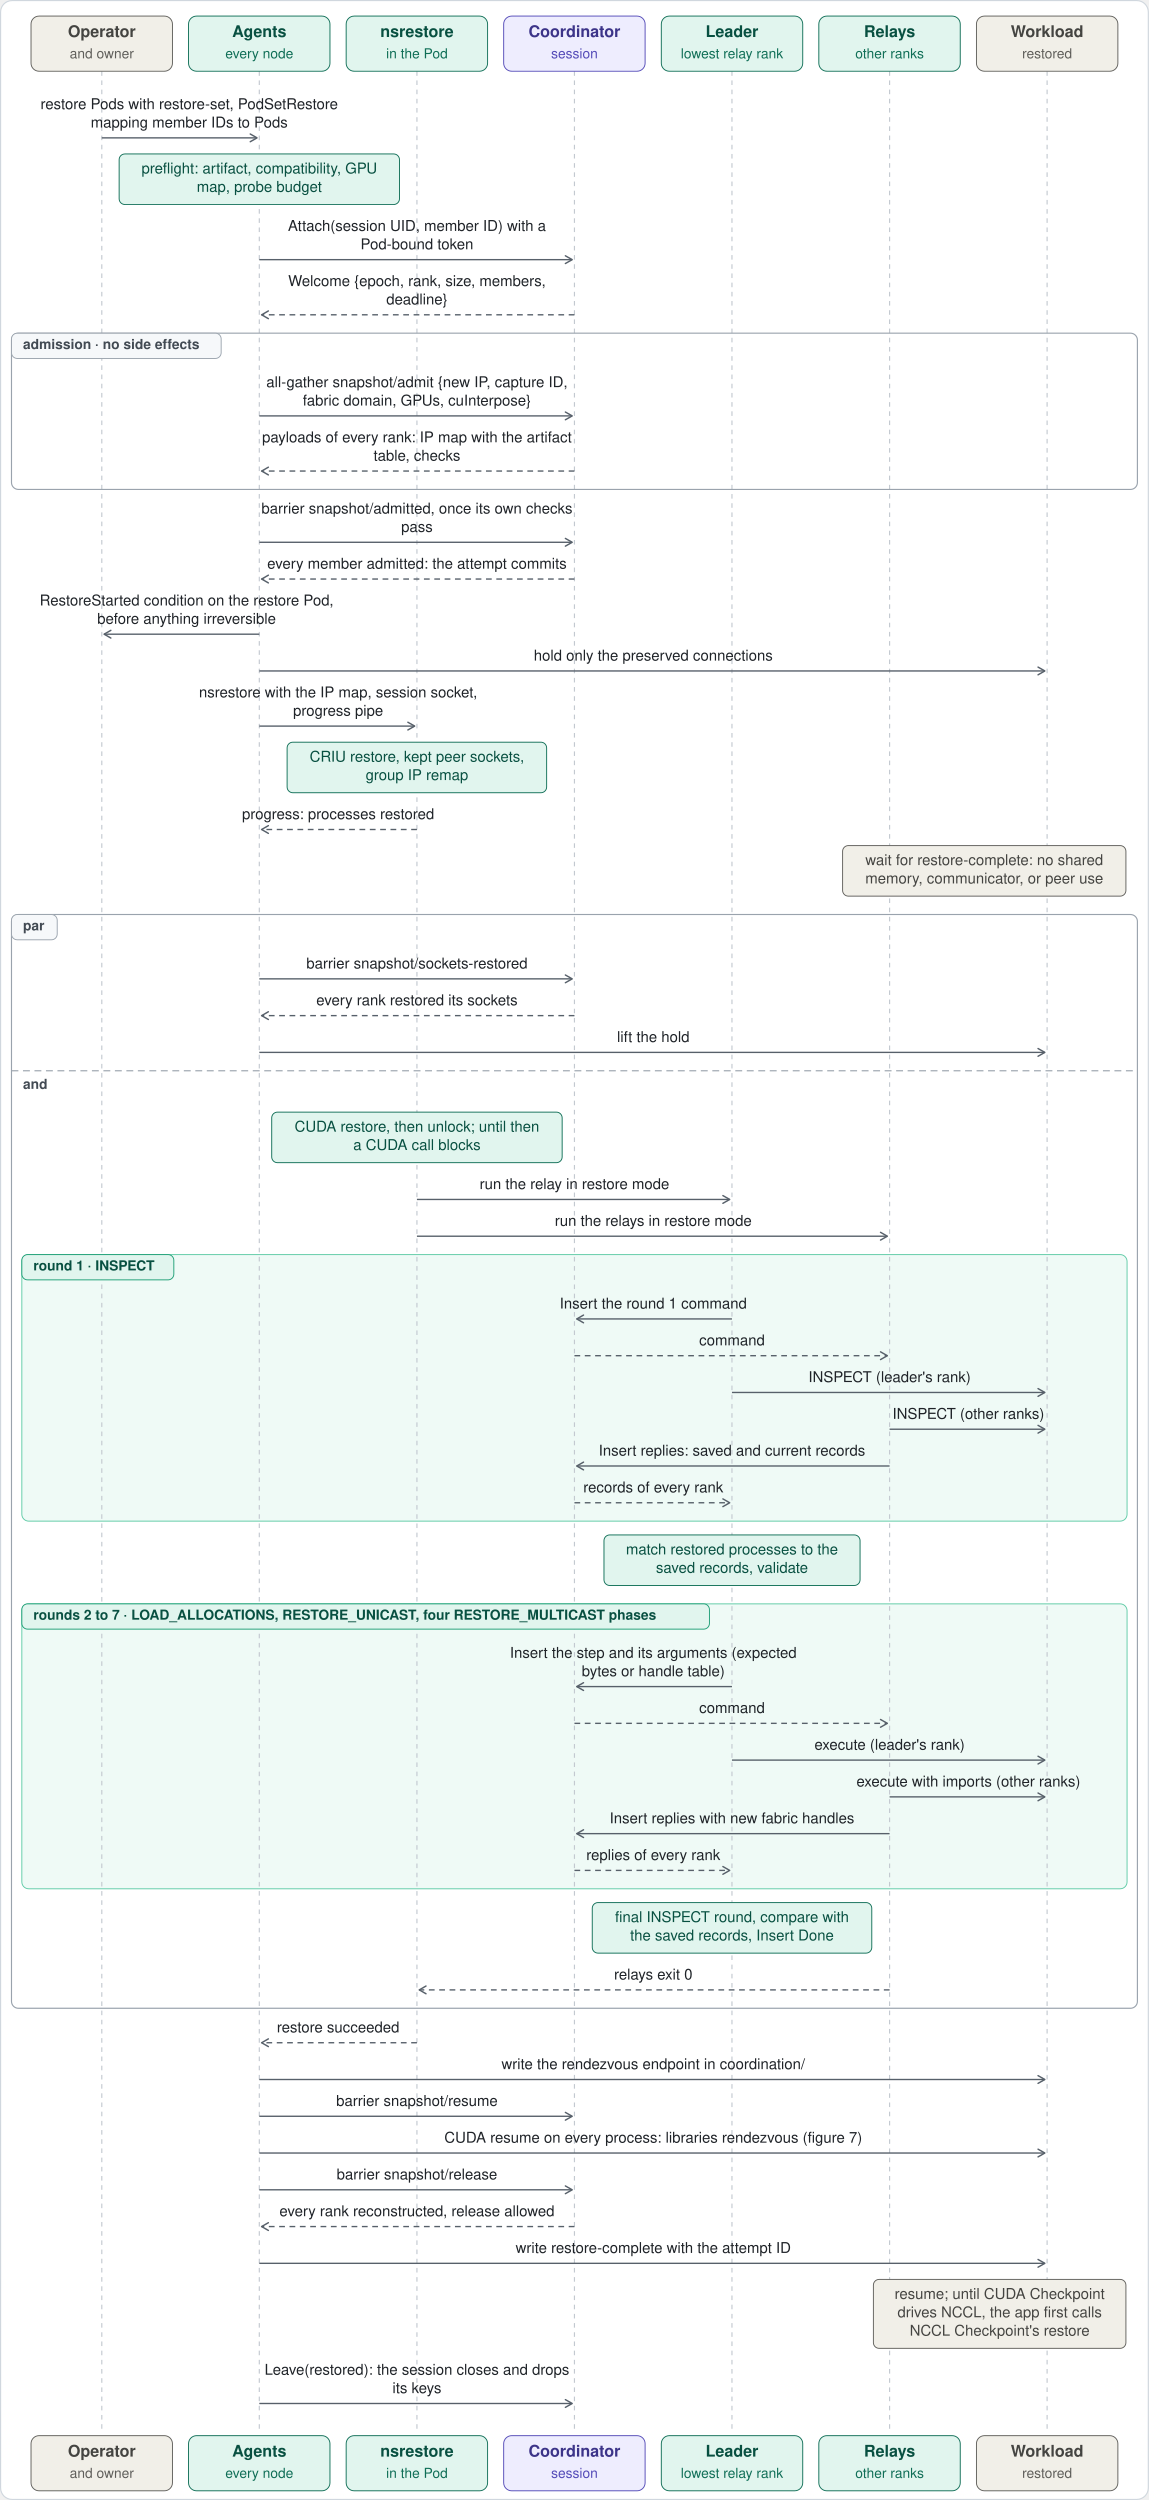
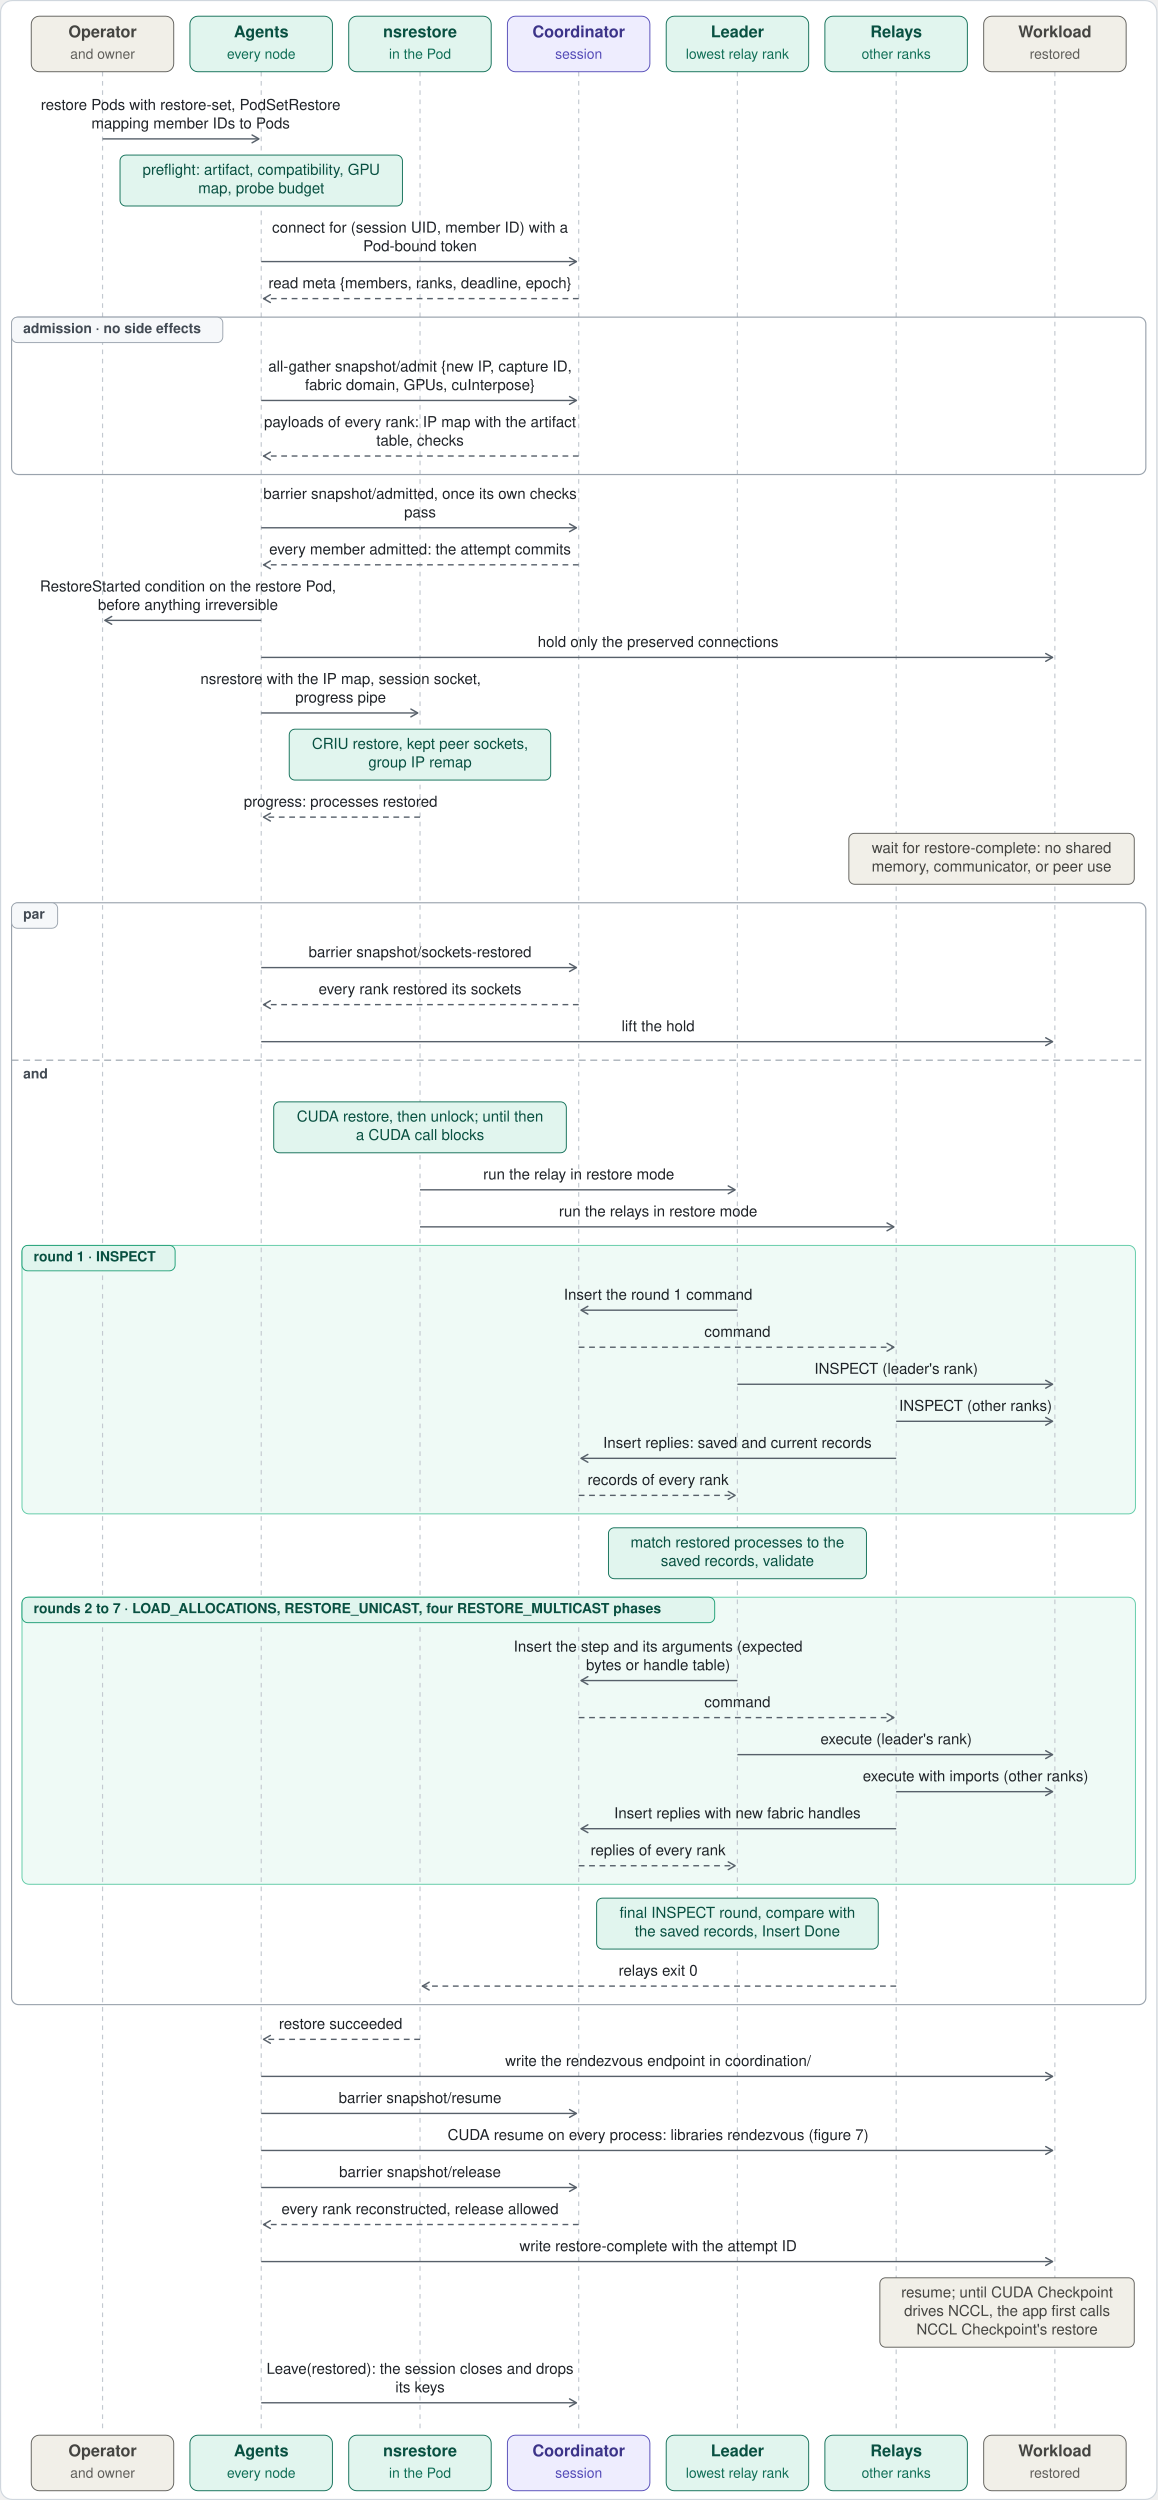
- <svg xmlns="http://www.w3.org/2000/svg" width="1000" height="2176" viewBox="0 0 1000 2176" role="img" aria-labelledby="title desc">
+ <svg xmlns="http://www.w3.org/2000/svg" width="1000" height="2160" viewBox="0 0 1000 2160" role="img" aria-labelledby="title desc">
  <style>
text{font-family:Helvetica,Arial,"Liberation Sans",sans-serif}
.bg{fill:#ffffff;stroke:#d0d7de}
.tx{fill:#1f2328}.tm{fill:#59636e}
.life{stroke:#c3c9d0}.arw{stroke:#57606a}.arwp{stroke:#7F77DD}
.ahp{stroke:#57606a;fill:none}.ahpp{stroke:#7F77DD;fill:none}
.frm{stroke:#9aa3ad;fill:none}.tag{fill:#f6f8fa;stroke:#9aa3ad}.tagt{fill:#424a53}
.note{fill:#f6f8fa;stroke:#c3c9d0}.notet{fill:#424a53}
.rnd{fill:#E1F5EE;fill-opacity:.55;stroke:#5DCAA5}.rndtag{fill:#E1F5EE;stroke:#1D9E75}.rndt{fill:#085041}
.cont{fill:none;stroke:#9aa3ad}.neutral{fill:#f6f8fa;stroke:#9aa3ad}
.k-p{fill:#EEEDFE;stroke:#534AB7}.k-p-t{fill:#3C3489}.k-p-s{fill:#534AB7}
.k-t{fill:#E1F5EE;stroke:#0F6E56}.k-t-t{fill:#085041}.k-t-s{fill:#0F6E56}
.k-g{fill:#F1EFE8;stroke:#5F5E5A}.k-g-t{fill:#444441}.k-g-s{fill:#5F5E5A}
.k-a{fill:#FAEEDA;stroke:#854F0B}.k-a-t{fill:#633806}.k-a-s{fill:#854F0B}
.k-r{fill:#FCEBEB;stroke:#A32D2D}.k-r-t{fill:#791F1F}.k-r-s{fill:#A32D2D}
.dot{fill:#1f2328}
@media (prefers-color-scheme: dark){
.bg{fill:#0d1117;stroke:#30363d}
.tx{fill:#e6edf3}.tm{fill:#9198a1}
.life{stroke:#3d444d}.arw{stroke:#9198a1}.ahp{stroke:#9198a1}
.frm{stroke:#57606a}.tag{fill:#151b23;stroke:#57606a}.tagt{fill:#d1d7e0}
.note{fill:#151b23;stroke:#3d444d}.notet{fill:#d1d7e0}
.rnd{fill:#085041;fill-opacity:.35;stroke:#1D9E75}.rndtag{fill:#085041;stroke:#5DCAA5}.rndt{fill:#E1F5EE}
.cont{stroke:#57606a}.neutral{fill:#151b23;stroke:#57606a}
.k-p{fill:#3C3489;stroke:#AFA9EC}.k-p-t{fill:#EEEDFE}.k-p-s{fill:#CECBF6}
.k-t{fill:#085041;stroke:#5DCAA5}.k-t-t{fill:#E1F5EE}.k-t-s{fill:#9FE1CB}
.k-g{fill:#444441;stroke:#B4B2A9}.k-g-t{fill:#F1EFE8}.k-g-s{fill:#D3D1C7}
.k-a{fill:#633806;stroke:#EF9F27}.k-a-t{fill:#FAEEDA}.k-a-s{fill:#FAC775}
.k-r{fill:#791F1F;stroke:#F09595}.k-r-t{fill:#FCEBEB}.k-r-s{fill:#F7C1C1}
.dot{fill:#e6edf3}
}
</style>
  <defs>
    <marker id="ah" viewBox="0 0 10 10" refX="8.5" refY="5" markerWidth="7" markerHeight="7" orient="auto-start-reverse">
      <path class="ahp" d="M1.5 1L8.5 5L1.5 9" stroke-width="1.5" stroke-linecap="round" stroke-linejoin="round" />
    </marker>
    <marker id="ahP" viewBox="0 0 10 10" refX="8.5" refY="5" markerWidth="7" markerHeight="7" orient="auto-start-reverse">
      <path class="ahpp" d="M1.5 1L8.5 5L1.5 9" stroke-width="1.5" stroke-linecap="round" stroke-linejoin="round" />
    </marker>
  </defs>
-   <rect class="bg" x="0.5" y="0.5" width="999" height="2175" rx="10" />
-   <rect class="rnd" x="19" y="1092.0" width="962" height="232.0" rx="6" stroke-width="0.8" />
-   <rect class="rnd" x="19" y="1396.0" width="962" height="248.0" rx="6" stroke-width="0.8" />
-   <line class="life" x1="88.6" y1="62.0" x2="88.6" y2="2116.0" stroke-width="1" stroke-dasharray="4 4" />
-   <line class="life" x1="225.7" y1="62.0" x2="225.7" y2="2116.0" stroke-width="1" stroke-dasharray="4 4" />
-   <line class="life" x1="362.9" y1="62.0" x2="362.9" y2="2116.0" stroke-width="1" stroke-dasharray="4 4" />
-   <line class="life" x1="500.0" y1="62.0" x2="500.0" y2="2116.0" stroke-width="1" stroke-dasharray="4 4" />
-   <line class="life" x1="637.1" y1="62.0" x2="637.1" y2="2116.0" stroke-width="1" stroke-dasharray="4 4" />
-   <line class="life" x1="774.3" y1="62.0" x2="774.3" y2="2116.0" stroke-width="1" stroke-dasharray="4 4" />
-   <line class="life" x1="911.4" y1="62.0" x2="911.4" y2="2116.0" stroke-width="1" stroke-dasharray="4 4" />
-   <rect class="frm" x="10" y="290.0" width="980" height="136.0" rx="6" stroke-width="1" />
-   <rect class="tag" x="10" y="290.0" width="182.5" height="22" rx="5" stroke-width="0.8" />
-   <text x="20.0" y="301.0" class="tagt" font-size="12" font-weight="700" text-anchor="start" dominant-baseline="central">admission · no side effects</text>
-   <rect class="rndtag" x="19" y="1092.0" width="132.3" height="22" rx="5" stroke-width="0.8" />
-   <text x="29.0" y="1103.0" class="rndt" font-size="12" font-weight="700" text-anchor="start" dominant-baseline="central">round 1 · INSPECT</text>
-   <rect class="rndtag" x="19" y="1396.0" width="598.5" height="22" rx="5" stroke-width="0.8" />
-   <text x="29.0" y="1407.0" class="rndt" font-size="12" font-weight="700" text-anchor="start" dominant-baseline="central">rounds 2 to 7 · LOAD_ALLOCATIONS, RESTORE_UNICAST, four RESTORE_MULTICAST phases</text>
-   <rect class="frm" x="10" y="796.0" width="980" height="952.0" rx="6" stroke-width="1" />
-   <rect class="tag" x="10" y="796.0" width="39.8" height="22" rx="5" stroke-width="0.8" />
-   <text x="20.0" y="807.0" class="tagt" font-size="12" font-weight="700" text-anchor="start" dominant-baseline="central">par</text>
-   <line class="frm" x1="10.0" y1="932.0" x2="990.0" y2="932.0" stroke-width="1" stroke-dasharray="6 4" />
-   <text x="20.0" y="945.0" class="tagt" font-size="12" font-weight="700" text-anchor="start" dominant-baseline="central">and</text>
+   <rect class="bg" x="0.5" y="0.5" width="999" height="2159" rx="10" />
+   <rect class="rnd" x="19" y="1076.0" width="962" height="232.0" rx="6" stroke-width="0.8" />
+   <rect class="rnd" x="19" y="1380.0" width="962" height="248.0" rx="6" stroke-width="0.8" />
+   <line class="life" x1="88.6" y1="62.0" x2="88.6" y2="2100.0" stroke-width="1" stroke-dasharray="4 4" />
+   <line class="life" x1="225.7" y1="62.0" x2="225.7" y2="2100.0" stroke-width="1" stroke-dasharray="4 4" />
+   <line class="life" x1="362.9" y1="62.0" x2="362.9" y2="2100.0" stroke-width="1" stroke-dasharray="4 4" />
+   <line class="life" x1="500.0" y1="62.0" x2="500.0" y2="2100.0" stroke-width="1" stroke-dasharray="4 4" />
+   <line class="life" x1="637.1" y1="62.0" x2="637.1" y2="2100.0" stroke-width="1" stroke-dasharray="4 4" />
+   <line class="life" x1="774.3" y1="62.0" x2="774.3" y2="2100.0" stroke-width="1" stroke-dasharray="4 4" />
+   <line class="life" x1="911.4" y1="62.0" x2="911.4" y2="2100.0" stroke-width="1" stroke-dasharray="4 4" />
+   <rect class="frm" x="10" y="274.0" width="980" height="136.0" rx="6" stroke-width="1" />
+   <rect class="tag" x="10" y="274.0" width="182.5" height="22" rx="5" stroke-width="0.8" />
+   <text x="20.0" y="285.0" class="tagt" font-size="12" font-weight="700" text-anchor="start" dominant-baseline="central">admission · no side effects</text>
+   <rect class="rndtag" x="19" y="1076.0" width="132.3" height="22" rx="5" stroke-width="0.8" />
+   <text x="29.0" y="1087.0" class="rndt" font-size="12" font-weight="700" text-anchor="start" dominant-baseline="central">round 1 · INSPECT</text>
+   <rect class="rndtag" x="19" y="1380.0" width="598.5" height="22" rx="5" stroke-width="0.8" />
+   <text x="29.0" y="1391.0" class="rndt" font-size="12" font-weight="700" text-anchor="start" dominant-baseline="central">rounds 2 to 7 · LOAD_ALLOCATIONS, RESTORE_UNICAST, four RESTORE_MULTICAST phases</text>
+   <rect class="frm" x="10" y="780.0" width="980" height="952.0" rx="6" stroke-width="1" />
+   <rect class="tag" x="10" y="780.0" width="39.8" height="22" rx="5" stroke-width="0.8" />
+   <text x="20.0" y="791.0" class="tagt" font-size="12" font-weight="700" text-anchor="start" dominant-baseline="central">par</text>
+   <line class="frm" x1="10.0" y1="916.0" x2="990.0" y2="916.0" stroke-width="1" stroke-dasharray="6 4" />
+   <text x="20.0" y="929.0" class="tagt" font-size="12" font-weight="700" text-anchor="start" dominant-baseline="central">and</text>
  <text x="164.7" y="92.0" class="tx" font-size="13" font-weight="400" text-anchor="middle" dominant-baseline="central">restore Pods with restore-set, PodSetRestore</text>
  <text x="164.7" y="108.0" class="tx" font-size="13" font-weight="400" text-anchor="middle" dominant-baseline="central">mapping member IDs to Pods</text>
  <line class="arw" x1="88.6" y1="120.0" x2="223.7" y2="120.0" stroke-width="1.2" marker-end="url(#ah)" />
  <rect class="k-t" x="103.7" y="134.0" width="244.0" height="44" rx="5" stroke-width="0.8" />
  <text x="225.7" y="148.0" class="k-t-t" font-size="13" font-weight="400" text-anchor="middle" dominant-baseline="central">preflight: artifact, compatibility, GPU</text>
  <text x="225.7" y="164.0" class="k-t-t" font-size="13" font-weight="400" text-anchor="middle" dominant-baseline="central">map, probe budget</text>
-   <text x="362.9" y="198.0" class="tx" font-size="13" font-weight="400" text-anchor="middle" dominant-baseline="central">Attach(session UID, member ID) with a</text>
+   <text x="362.9" y="198.0" class="tx" font-size="13" font-weight="400" text-anchor="middle" dominant-baseline="central">connect for (session UID, member ID) with a</text>
  <text x="362.9" y="214.0" class="tx" font-size="13" font-weight="400" text-anchor="middle" dominant-baseline="central">Pod-bound token</text>
  <line class="arw" x1="225.7" y1="226.0" x2="498.0" y2="226.0" stroke-width="1.2" marker-end="url(#ah)" />
-   <text x="362.9" y="246.0" class="tx" font-size="13" font-weight="400" text-anchor="middle" dominant-baseline="central">Welcome {epoch, rank, size, members,</text>
-   <text x="362.9" y="262.0" class="tx" font-size="13" font-weight="400" text-anchor="middle" dominant-baseline="central">deadline}</text>
-   <line class="arw" x1="500.0" y1="274.0" x2="227.7" y2="274.0" stroke-width="1.2" stroke-dasharray="5 4" marker-end="url(#ah)" />
-   <text x="362.9" y="334.0" class="tx" font-size="13" font-weight="400" text-anchor="middle" dominant-baseline="central">all-gather snapshot/admit {new IP, capture ID,</text>
-   <text x="362.9" y="350.0" class="tx" font-size="13" font-weight="400" text-anchor="middle" dominant-baseline="central">fabric domain, GPUs, cuInterpose}</text>
-   <line class="arw" x1="225.7" y1="362.0" x2="498.0" y2="362.0" stroke-width="1.2" marker-end="url(#ah)" />
-   <text x="362.9" y="382.0" class="tx" font-size="13" font-weight="400" text-anchor="middle" dominant-baseline="central">payloads of every rank: IP map with the artifact</text>
-   <text x="362.9" y="398.0" class="tx" font-size="13" font-weight="400" text-anchor="middle" dominant-baseline="central">table, checks</text>
-   <line class="arw" x1="500.0" y1="410.0" x2="227.7" y2="410.0" stroke-width="1.2" stroke-dasharray="5 4" marker-end="url(#ah)" />
-   <text x="362.9" y="444.0" class="tx" font-size="13" font-weight="400" text-anchor="middle" dominant-baseline="central">barrier snapshot/admitted, once its own checks</text>
-   <text x="362.9" y="460.0" class="tx" font-size="13" font-weight="400" text-anchor="middle" dominant-baseline="central">pass</text>
-   <line class="arw" x1="225.7" y1="472.0" x2="498.0" y2="472.0" stroke-width="1.2" marker-end="url(#ah)" />
-   <text x="362.9" y="492.0" class="tx" font-size="13" font-weight="400" text-anchor="middle" dominant-baseline="central">every member admitted: the attempt commits</text>
-   <line class="arw" x1="500.0" y1="504.0" x2="227.7" y2="504.0" stroke-width="1.2" stroke-dasharray="5 4" marker-end="url(#ah)" />
-   <text x="162.4" y="524.0" class="tx" font-size="13" font-weight="400" text-anchor="middle" dominant-baseline="central">RestoreStarted condition on the restore Pod,</text>
-   <text x="162.4" y="540.0" class="tx" font-size="13" font-weight="400" text-anchor="middle" dominant-baseline="central">before anything irreversible</text>
-   <line class="arw" x1="225.7" y1="552.0" x2="90.6" y2="552.0" stroke-width="1.2" marker-end="url(#ah)" />
-   <text x="568.6" y="572.0" class="tx" font-size="13" font-weight="400" text-anchor="middle" dominant-baseline="central">hold only the preserved connections</text>
-   <line class="arw" x1="225.7" y1="584.0" x2="909.4" y2="584.0" stroke-width="1.2" marker-end="url(#ah)" />
-   <text x="294.3" y="604.0" class="tx" font-size="13" font-weight="400" text-anchor="middle" dominant-baseline="central">nsrestore with the IP map, session socket,</text>
-   <text x="294.3" y="620.0" class="tx" font-size="13" font-weight="400" text-anchor="middle" dominant-baseline="central">progress pipe</text>
-   <line class="arw" x1="225.7" y1="632.0" x2="360.9" y2="632.0" stroke-width="1.2" marker-end="url(#ah)" />
-   <rect class="k-t" x="249.9" y="646.0" width="225.9" height="44" rx="5" stroke-width="0.8" />
-   <text x="362.9" y="660.0" class="k-t-t" font-size="13" font-weight="400" text-anchor="middle" dominant-baseline="central">CRIU restore, kept peer sockets,</text>
-   <text x="362.9" y="676.0" class="k-t-t" font-size="13" font-weight="400" text-anchor="middle" dominant-baseline="central">group IP remap</text>
-   <text x="294.3" y="710.0" class="tx" font-size="13" font-weight="400" text-anchor="middle" dominant-baseline="central">progress: processes restored</text>
-   <line class="arw" x1="362.9" y1="722.0" x2="227.7" y2="722.0" stroke-width="1.2" stroke-dasharray="5 4" marker-end="url(#ah)" />
-   <rect class="k-g" x="733.4" y="736.0" width="246.6" height="44" rx="5" stroke-width="0.8" />
-   <text x="856.7" y="750.0" class="k-g-t" font-size="13" font-weight="400" text-anchor="middle" dominant-baseline="central">wait for restore-complete: no shared</text>
-   <text x="856.7" y="766.0" class="k-g-t" font-size="13" font-weight="400" text-anchor="middle" dominant-baseline="central">memory, communicator, or peer use</text>
-   <text x="362.9" y="840.0" class="tx" font-size="13" font-weight="400" text-anchor="middle" dominant-baseline="central">barrier snapshot/sockets-restored</text>
-   <line class="arw" x1="225.7" y1="852.0" x2="498.0" y2="852.0" stroke-width="1.2" marker-end="url(#ah)" />
-   <text x="362.9" y="872.0" class="tx" font-size="13" font-weight="400" text-anchor="middle" dominant-baseline="central">every rank restored its sockets</text>
-   <line class="arw" x1="500.0" y1="884.0" x2="227.7" y2="884.0" stroke-width="1.2" stroke-dasharray="5 4" marker-end="url(#ah)" />
-   <text x="568.6" y="904.0" class="tx" font-size="13" font-weight="400" text-anchor="middle" dominant-baseline="central">lift the hold</text>
-   <line class="arw" x1="225.7" y1="916.0" x2="909.4" y2="916.0" stroke-width="1.2" marker-end="url(#ah)" />
-   <rect class="k-t" x="236.5" y="968.0" width="252.8" height="44" rx="5" stroke-width="0.8" />
-   <text x="362.9" y="982.0" class="k-t-t" font-size="13" font-weight="400" text-anchor="middle" dominant-baseline="central">CUDA restore, then unlock; until then</text>
-   <text x="362.9" y="998.0" class="k-t-t" font-size="13" font-weight="400" text-anchor="middle" dominant-baseline="central">a CUDA call blocks</text>
-   <text x="500.0" y="1032.0" class="tx" font-size="13" font-weight="400" text-anchor="middle" dominant-baseline="central">run the relay in restore mode</text>
-   <line class="arw" x1="362.9" y1="1044.0" x2="635.1" y2="1044.0" stroke-width="1.2" marker-end="url(#ah)" />
-   <text x="568.6" y="1064.0" class="tx" font-size="13" font-weight="400" text-anchor="middle" dominant-baseline="central">run the relays in restore mode</text>
-   <line class="arw" x1="362.9" y1="1076.0" x2="772.3" y2="1076.0" stroke-width="1.2" marker-end="url(#ah)" />
-   <text x="568.6" y="1136.0" class="tx" font-size="13" font-weight="400" text-anchor="middle" dominant-baseline="central">Insert the round 1 command</text>
-   <line class="arw" x1="637.1" y1="1148.0" x2="502.0" y2="1148.0" stroke-width="1.2" marker-end="url(#ah)" />
-   <text x="637.1" y="1168.0" class="tx" font-size="13" font-weight="400" text-anchor="middle" dominant-baseline="central">command</text>
-   <line class="arw" x1="500.0" y1="1180.0" x2="772.3" y2="1180.0" stroke-width="1.2" stroke-dasharray="5 4" marker-end="url(#ah)" />
-   <text x="774.3" y="1200.0" class="tx" font-size="13" font-weight="400" text-anchor="middle" dominant-baseline="central">INSPECT (leader's rank)</text>
-   <line class="arw" x1="637.1" y1="1212.0" x2="909.4" y2="1212.0" stroke-width="1.2" marker-end="url(#ah)" />
-   <text x="842.9" y="1232.0" class="tx" font-size="13" font-weight="400" text-anchor="middle" dominant-baseline="central">INSPECT (other ranks)</text>
-   <line class="arw" x1="774.3" y1="1244.0" x2="909.4" y2="1244.0" stroke-width="1.2" marker-end="url(#ah)" />
-   <text x="637.1" y="1264.0" class="tx" font-size="13" font-weight="400" text-anchor="middle" dominant-baseline="central">Insert replies: saved and current records</text>
-   <line class="arw" x1="774.3" y1="1276.0" x2="502.0" y2="1276.0" stroke-width="1.2" marker-end="url(#ah)" />
-   <text x="568.6" y="1296.0" class="tx" font-size="13" font-weight="400" text-anchor="middle" dominant-baseline="central">records of every rank</text>
-   <line class="arw" x1="500.0" y1="1308.0" x2="635.1" y2="1308.0" stroke-width="1.2" stroke-dasharray="5 4" marker-end="url(#ah)" />
-   <rect class="k-t" x="525.7" y="1336.0" width="222.9" height="44" rx="5" stroke-width="0.8" />
-   <text x="637.1" y="1350.0" class="k-t-t" font-size="13" font-weight="400" text-anchor="middle" dominant-baseline="central">match restored processes to the</text>
-   <text x="637.1" y="1366.0" class="k-t-t" font-size="13" font-weight="400" text-anchor="middle" dominant-baseline="central">saved records, validate</text>
-   <text x="568.6" y="1440.0" class="tx" font-size="13" font-weight="400" text-anchor="middle" dominant-baseline="central">Insert the step and its arguments (expected</text>
-   <text x="568.6" y="1456.0" class="tx" font-size="13" font-weight="400" text-anchor="middle" dominant-baseline="central">bytes or handle table)</text>
-   <line class="arw" x1="637.1" y1="1468.0" x2="502.0" y2="1468.0" stroke-width="1.2" marker-end="url(#ah)" />
-   <text x="637.1" y="1488.0" class="tx" font-size="13" font-weight="400" text-anchor="middle" dominant-baseline="central">command</text>
-   <line class="arw" x1="500.0" y1="1500.0" x2="772.3" y2="1500.0" stroke-width="1.2" stroke-dasharray="5 4" marker-end="url(#ah)" />
-   <text x="774.3" y="1520.0" class="tx" font-size="13" font-weight="400" text-anchor="middle" dominant-baseline="central">execute (leader's rank)</text>
-   <line class="arw" x1="637.1" y1="1532.0" x2="909.4" y2="1532.0" stroke-width="1.2" marker-end="url(#ah)" />
-   <text x="842.9" y="1552.0" class="tx" font-size="13" font-weight="400" text-anchor="middle" dominant-baseline="central">execute with imports (other ranks)</text>
-   <line class="arw" x1="774.3" y1="1564.0" x2="909.4" y2="1564.0" stroke-width="1.2" marker-end="url(#ah)" />
-   <text x="637.1" y="1584.0" class="tx" font-size="13" font-weight="400" text-anchor="middle" dominant-baseline="central">Insert replies with new fabric handles</text>
-   <line class="arw" x1="774.3" y1="1596.0" x2="502.0" y2="1596.0" stroke-width="1.2" marker-end="url(#ah)" />
-   <text x="568.6" y="1616.0" class="tx" font-size="13" font-weight="400" text-anchor="middle" dominant-baseline="central">replies of every rank</text>
-   <line class="arw" x1="500.0" y1="1628.0" x2="635.1" y2="1628.0" stroke-width="1.2" stroke-dasharray="5 4" marker-end="url(#ah)" />
-   <rect class="k-t" x="515.5" y="1656.0" width="243.3" height="44" rx="5" stroke-width="0.8" />
-   <text x="637.1" y="1670.0" class="k-t-t" font-size="13" font-weight="400" text-anchor="middle" dominant-baseline="central">final INSPECT round, compare with</text>
-   <text x="637.1" y="1686.0" class="k-t-t" font-size="13" font-weight="400" text-anchor="middle" dominant-baseline="central">the saved records, Insert Done</text>
-   <text x="568.6" y="1720.0" class="tx" font-size="13" font-weight="400" text-anchor="middle" dominant-baseline="central">relays exit 0</text>
-   <line class="arw" x1="774.3" y1="1732.0" x2="364.9" y2="1732.0" stroke-width="1.2" stroke-dasharray="5 4" marker-end="url(#ah)" />
-   <text x="294.3" y="1766.0" class="tx" font-size="13" font-weight="400" text-anchor="middle" dominant-baseline="central">restore succeeded</text>
-   <line class="arw" x1="362.9" y1="1778.0" x2="227.7" y2="1778.0" stroke-width="1.2" stroke-dasharray="5 4" marker-end="url(#ah)" />
-   <text x="568.6" y="1798.0" class="tx" font-size="13" font-weight="400" text-anchor="middle" dominant-baseline="central">write the rendezvous endpoint in coordination/</text>
-   <line class="arw" x1="225.7" y1="1810.0" x2="909.4" y2="1810.0" stroke-width="1.2" marker-end="url(#ah)" />
-   <text x="362.9" y="1830.0" class="tx" font-size="13" font-weight="400" text-anchor="middle" dominant-baseline="central">barrier snapshot/resume</text>
-   <line class="arw" x1="225.7" y1="1842.0" x2="498.0" y2="1842.0" stroke-width="1.2" marker-end="url(#ah)" />
-   <text x="568.6" y="1862.0" class="tx" font-size="13" font-weight="400" text-anchor="middle" dominant-baseline="central">CUDA resume on every process: libraries rendezvous (figure 7)</text>
-   <line class="arw" x1="225.7" y1="1874.0" x2="909.4" y2="1874.0" stroke-width="1.2" marker-end="url(#ah)" />
-   <text x="362.9" y="1894.0" class="tx" font-size="13" font-weight="400" text-anchor="middle" dominant-baseline="central">barrier snapshot/release</text>
-   <line class="arw" x1="225.7" y1="1906.0" x2="498.0" y2="1906.0" stroke-width="1.2" marker-end="url(#ah)" />
-   <text x="362.9" y="1926.0" class="tx" font-size="13" font-weight="400" text-anchor="middle" dominant-baseline="central">every rank reconstructed, release allowed</text>
-   <line class="arw" x1="500.0" y1="1938.0" x2="227.7" y2="1938.0" stroke-width="1.2" stroke-dasharray="5 4" marker-end="url(#ah)" />
-   <text x="568.6" y="1958.0" class="tx" font-size="13" font-weight="400" text-anchor="middle" dominant-baseline="central">write restore-complete with the attempt ID</text>
-   <line class="arw" x1="225.7" y1="1970.0" x2="909.4" y2="1970.0" stroke-width="1.2" marker-end="url(#ah)" />
-   <rect class="k-g" x="760.2" y="1984.0" width="219.8" height="60" rx="5" stroke-width="0.8" />
-   <text x="870.1" y="1998.0" class="k-g-t" font-size="13" font-weight="400" text-anchor="middle" dominant-baseline="central">resume; until CUDA Checkpoint</text>
-   <text x="870.1" y="2014.0" class="k-g-t" font-size="13" font-weight="400" text-anchor="middle" dominant-baseline="central">drives NCCL, the app first calls</text>
-   <text x="870.1" y="2030.0" class="k-g-t" font-size="13" font-weight="400" text-anchor="middle" dominant-baseline="central">NCCL Checkpoint's restore</text>
-   <text x="362.9" y="2064.0" class="tx" font-size="13" font-weight="400" text-anchor="middle" dominant-baseline="central">Leave(restored): the session closes and drops</text>
-   <text x="362.9" y="2080.0" class="tx" font-size="13" font-weight="400" text-anchor="middle" dominant-baseline="central">its keys</text>
-   <line class="arw" x1="225.7" y1="2092.0" x2="498.0" y2="2092.0" stroke-width="1.2" marker-end="url(#ah)" />
+   <text x="362.9" y="246.0" class="tx" font-size="13" font-weight="400" text-anchor="middle" dominant-baseline="central">read meta {members, ranks, deadline, epoch}</text>
+   <line class="arw" x1="500.0" y1="258.0" x2="227.7" y2="258.0" stroke-width="1.2" stroke-dasharray="5 4" marker-end="url(#ah)" />
+   <text x="362.9" y="318.0" class="tx" font-size="13" font-weight="400" text-anchor="middle" dominant-baseline="central">all-gather snapshot/admit {new IP, capture ID,</text>
+   <text x="362.9" y="334.0" class="tx" font-size="13" font-weight="400" text-anchor="middle" dominant-baseline="central">fabric domain, GPUs, cuInterpose}</text>
+   <line class="arw" x1="225.7" y1="346.0" x2="498.0" y2="346.0" stroke-width="1.2" marker-end="url(#ah)" />
+   <text x="362.9" y="366.0" class="tx" font-size="13" font-weight="400" text-anchor="middle" dominant-baseline="central">payloads of every rank: IP map with the artifact</text>
+   <text x="362.9" y="382.0" class="tx" font-size="13" font-weight="400" text-anchor="middle" dominant-baseline="central">table, checks</text>
+   <line class="arw" x1="500.0" y1="394.0" x2="227.7" y2="394.0" stroke-width="1.2" stroke-dasharray="5 4" marker-end="url(#ah)" />
+   <text x="362.9" y="428.0" class="tx" font-size="13" font-weight="400" text-anchor="middle" dominant-baseline="central">barrier snapshot/admitted, once its own checks</text>
+   <text x="362.9" y="444.0" class="tx" font-size="13" font-weight="400" text-anchor="middle" dominant-baseline="central">pass</text>
+   <line class="arw" x1="225.7" y1="456.0" x2="498.0" y2="456.0" stroke-width="1.2" marker-end="url(#ah)" />
+   <text x="362.9" y="476.0" class="tx" font-size="13" font-weight="400" text-anchor="middle" dominant-baseline="central">every member admitted: the attempt commits</text>
+   <line class="arw" x1="500.0" y1="488.0" x2="227.7" y2="488.0" stroke-width="1.2" stroke-dasharray="5 4" marker-end="url(#ah)" />
+   <text x="162.4" y="508.0" class="tx" font-size="13" font-weight="400" text-anchor="middle" dominant-baseline="central">RestoreStarted condition on the restore Pod,</text>
+   <text x="162.4" y="524.0" class="tx" font-size="13" font-weight="400" text-anchor="middle" dominant-baseline="central">before anything irreversible</text>
+   <line class="arw" x1="225.7" y1="536.0" x2="90.6" y2="536.0" stroke-width="1.2" marker-end="url(#ah)" />
+   <text x="568.6" y="556.0" class="tx" font-size="13" font-weight="400" text-anchor="middle" dominant-baseline="central">hold only the preserved connections</text>
+   <line class="arw" x1="225.7" y1="568.0" x2="909.4" y2="568.0" stroke-width="1.2" marker-end="url(#ah)" />
+   <text x="294.3" y="588.0" class="tx" font-size="13" font-weight="400" text-anchor="middle" dominant-baseline="central">nsrestore with the IP map, session socket,</text>
+   <text x="294.3" y="604.0" class="tx" font-size="13" font-weight="400" text-anchor="middle" dominant-baseline="central">progress pipe</text>
+   <line class="arw" x1="225.7" y1="616.0" x2="360.9" y2="616.0" stroke-width="1.2" marker-end="url(#ah)" />
+   <rect class="k-t" x="249.9" y="630.0" width="225.9" height="44" rx="5" stroke-width="0.8" />
+   <text x="362.9" y="644.0" class="k-t-t" font-size="13" font-weight="400" text-anchor="middle" dominant-baseline="central">CRIU restore, kept peer sockets,</text>
+   <text x="362.9" y="660.0" class="k-t-t" font-size="13" font-weight="400" text-anchor="middle" dominant-baseline="central">group IP remap</text>
+   <text x="294.3" y="694.0" class="tx" font-size="13" font-weight="400" text-anchor="middle" dominant-baseline="central">progress: processes restored</text>
+   <line class="arw" x1="362.9" y1="706.0" x2="227.7" y2="706.0" stroke-width="1.2" stroke-dasharray="5 4" marker-end="url(#ah)" />
+   <rect class="k-g" x="733.4" y="720.0" width="246.6" height="44" rx="5" stroke-width="0.8" />
+   <text x="856.7" y="734.0" class="k-g-t" font-size="13" font-weight="400" text-anchor="middle" dominant-baseline="central">wait for restore-complete: no shared</text>
+   <text x="856.7" y="750.0" class="k-g-t" font-size="13" font-weight="400" text-anchor="middle" dominant-baseline="central">memory, communicator, or peer use</text>
+   <text x="362.9" y="824.0" class="tx" font-size="13" font-weight="400" text-anchor="middle" dominant-baseline="central">barrier snapshot/sockets-restored</text>
+   <line class="arw" x1="225.7" y1="836.0" x2="498.0" y2="836.0" stroke-width="1.2" marker-end="url(#ah)" />
+   <text x="362.9" y="856.0" class="tx" font-size="13" font-weight="400" text-anchor="middle" dominant-baseline="central">every rank restored its sockets</text>
+   <line class="arw" x1="500.0" y1="868.0" x2="227.7" y2="868.0" stroke-width="1.2" stroke-dasharray="5 4" marker-end="url(#ah)" />
+   <text x="568.6" y="888.0" class="tx" font-size="13" font-weight="400" text-anchor="middle" dominant-baseline="central">lift the hold</text>
+   <line class="arw" x1="225.7" y1="900.0" x2="909.4" y2="900.0" stroke-width="1.2" marker-end="url(#ah)" />
+   <rect class="k-t" x="236.5" y="952.0" width="252.8" height="44" rx="5" stroke-width="0.8" />
+   <text x="362.9" y="966.0" class="k-t-t" font-size="13" font-weight="400" text-anchor="middle" dominant-baseline="central">CUDA restore, then unlock; until then</text>
+   <text x="362.9" y="982.0" class="k-t-t" font-size="13" font-weight="400" text-anchor="middle" dominant-baseline="central">a CUDA call blocks</text>
+   <text x="500.0" y="1016.0" class="tx" font-size="13" font-weight="400" text-anchor="middle" dominant-baseline="central">run the relay in restore mode</text>
+   <line class="arw" x1="362.9" y1="1028.0" x2="635.1" y2="1028.0" stroke-width="1.2" marker-end="url(#ah)" />
+   <text x="568.6" y="1048.0" class="tx" font-size="13" font-weight="400" text-anchor="middle" dominant-baseline="central">run the relays in restore mode</text>
+   <line class="arw" x1="362.9" y1="1060.0" x2="772.3" y2="1060.0" stroke-width="1.2" marker-end="url(#ah)" />
+   <text x="568.6" y="1120.0" class="tx" font-size="13" font-weight="400" text-anchor="middle" dominant-baseline="central">Insert the round 1 command</text>
+   <line class="arw" x1="637.1" y1="1132.0" x2="502.0" y2="1132.0" stroke-width="1.2" marker-end="url(#ah)" />
+   <text x="637.1" y="1152.0" class="tx" font-size="13" font-weight="400" text-anchor="middle" dominant-baseline="central">command</text>
+   <line class="arw" x1="500.0" y1="1164.0" x2="772.3" y2="1164.0" stroke-width="1.2" stroke-dasharray="5 4" marker-end="url(#ah)" />
+   <text x="774.3" y="1184.0" class="tx" font-size="13" font-weight="400" text-anchor="middle" dominant-baseline="central">INSPECT (leader's rank)</text>
+   <line class="arw" x1="637.1" y1="1196.0" x2="909.4" y2="1196.0" stroke-width="1.2" marker-end="url(#ah)" />
+   <text x="842.9" y="1216.0" class="tx" font-size="13" font-weight="400" text-anchor="middle" dominant-baseline="central">INSPECT (other ranks)</text>
+   <line class="arw" x1="774.3" y1="1228.0" x2="909.4" y2="1228.0" stroke-width="1.2" marker-end="url(#ah)" />
+   <text x="637.1" y="1248.0" class="tx" font-size="13" font-weight="400" text-anchor="middle" dominant-baseline="central">Insert replies: saved and current records</text>
+   <line class="arw" x1="774.3" y1="1260.0" x2="502.0" y2="1260.0" stroke-width="1.2" marker-end="url(#ah)" />
+   <text x="568.6" y="1280.0" class="tx" font-size="13" font-weight="400" text-anchor="middle" dominant-baseline="central">records of every rank</text>
+   <line class="arw" x1="500.0" y1="1292.0" x2="635.1" y2="1292.0" stroke-width="1.2" stroke-dasharray="5 4" marker-end="url(#ah)" />
+   <rect class="k-t" x="525.7" y="1320.0" width="222.9" height="44" rx="5" stroke-width="0.8" />
+   <text x="637.1" y="1334.0" class="k-t-t" font-size="13" font-weight="400" text-anchor="middle" dominant-baseline="central">match restored processes to the</text>
+   <text x="637.1" y="1350.0" class="k-t-t" font-size="13" font-weight="400" text-anchor="middle" dominant-baseline="central">saved records, validate</text>
+   <text x="568.6" y="1424.0" class="tx" font-size="13" font-weight="400" text-anchor="middle" dominant-baseline="central">Insert the step and its arguments (expected</text>
+   <text x="568.6" y="1440.0" class="tx" font-size="13" font-weight="400" text-anchor="middle" dominant-baseline="central">bytes or handle table)</text>
+   <line class="arw" x1="637.1" y1="1452.0" x2="502.0" y2="1452.0" stroke-width="1.2" marker-end="url(#ah)" />
+   <text x="637.1" y="1472.0" class="tx" font-size="13" font-weight="400" text-anchor="middle" dominant-baseline="central">command</text>
+   <line class="arw" x1="500.0" y1="1484.0" x2="772.3" y2="1484.0" stroke-width="1.2" stroke-dasharray="5 4" marker-end="url(#ah)" />
+   <text x="774.3" y="1504.0" class="tx" font-size="13" font-weight="400" text-anchor="middle" dominant-baseline="central">execute (leader's rank)</text>
+   <line class="arw" x1="637.1" y1="1516.0" x2="909.4" y2="1516.0" stroke-width="1.2" marker-end="url(#ah)" />
+   <text x="842.9" y="1536.0" class="tx" font-size="13" font-weight="400" text-anchor="middle" dominant-baseline="central">execute with imports (other ranks)</text>
+   <line class="arw" x1="774.3" y1="1548.0" x2="909.4" y2="1548.0" stroke-width="1.2" marker-end="url(#ah)" />
+   <text x="637.1" y="1568.0" class="tx" font-size="13" font-weight="400" text-anchor="middle" dominant-baseline="central">Insert replies with new fabric handles</text>
+   <line class="arw" x1="774.3" y1="1580.0" x2="502.0" y2="1580.0" stroke-width="1.2" marker-end="url(#ah)" />
+   <text x="568.6" y="1600.0" class="tx" font-size="13" font-weight="400" text-anchor="middle" dominant-baseline="central">replies of every rank</text>
+   <line class="arw" x1="500.0" y1="1612.0" x2="635.1" y2="1612.0" stroke-width="1.2" stroke-dasharray="5 4" marker-end="url(#ah)" />
+   <rect class="k-t" x="515.5" y="1640.0" width="243.3" height="44" rx="5" stroke-width="0.8" />
+   <text x="637.1" y="1654.0" class="k-t-t" font-size="13" font-weight="400" text-anchor="middle" dominant-baseline="central">final INSPECT round, compare with</text>
+   <text x="637.1" y="1670.0" class="k-t-t" font-size="13" font-weight="400" text-anchor="middle" dominant-baseline="central">the saved records, Insert Done</text>
+   <text x="568.6" y="1704.0" class="tx" font-size="13" font-weight="400" text-anchor="middle" dominant-baseline="central">relays exit 0</text>
+   <line class="arw" x1="774.3" y1="1716.0" x2="364.9" y2="1716.0" stroke-width="1.2" stroke-dasharray="5 4" marker-end="url(#ah)" />
+   <text x="294.3" y="1750.0" class="tx" font-size="13" font-weight="400" text-anchor="middle" dominant-baseline="central">restore succeeded</text>
+   <line class="arw" x1="362.9" y1="1762.0" x2="227.7" y2="1762.0" stroke-width="1.2" stroke-dasharray="5 4" marker-end="url(#ah)" />
+   <text x="568.6" y="1782.0" class="tx" font-size="13" font-weight="400" text-anchor="middle" dominant-baseline="central">write the rendezvous endpoint in coordination/</text>
+   <line class="arw" x1="225.7" y1="1794.0" x2="909.4" y2="1794.0" stroke-width="1.2" marker-end="url(#ah)" />
+   <text x="362.9" y="1814.0" class="tx" font-size="13" font-weight="400" text-anchor="middle" dominant-baseline="central">barrier snapshot/resume</text>
+   <line class="arw" x1="225.7" y1="1826.0" x2="498.0" y2="1826.0" stroke-width="1.2" marker-end="url(#ah)" />
+   <text x="568.6" y="1846.0" class="tx" font-size="13" font-weight="400" text-anchor="middle" dominant-baseline="central">CUDA resume on every process: libraries rendezvous (figure 7)</text>
+   <line class="arw" x1="225.7" y1="1858.0" x2="909.4" y2="1858.0" stroke-width="1.2" marker-end="url(#ah)" />
+   <text x="362.9" y="1878.0" class="tx" font-size="13" font-weight="400" text-anchor="middle" dominant-baseline="central">barrier snapshot/release</text>
+   <line class="arw" x1="225.7" y1="1890.0" x2="498.0" y2="1890.0" stroke-width="1.2" marker-end="url(#ah)" />
+   <text x="362.9" y="1910.0" class="tx" font-size="13" font-weight="400" text-anchor="middle" dominant-baseline="central">every rank reconstructed, release allowed</text>
+   <line class="arw" x1="500.0" y1="1922.0" x2="227.7" y2="1922.0" stroke-width="1.2" stroke-dasharray="5 4" marker-end="url(#ah)" />
+   <text x="568.6" y="1942.0" class="tx" font-size="13" font-weight="400" text-anchor="middle" dominant-baseline="central">write restore-complete with the attempt ID</text>
+   <line class="arw" x1="225.7" y1="1954.0" x2="909.4" y2="1954.0" stroke-width="1.2" marker-end="url(#ah)" />
+   <rect class="k-g" x="760.2" y="1968.0" width="219.8" height="60" rx="5" stroke-width="0.8" />
+   <text x="870.1" y="1982.0" class="k-g-t" font-size="13" font-weight="400" text-anchor="middle" dominant-baseline="central">resume; until CUDA Checkpoint</text>
+   <text x="870.1" y="1998.0" class="k-g-t" font-size="13" font-weight="400" text-anchor="middle" dominant-baseline="central">drives NCCL, the app first calls</text>
+   <text x="870.1" y="2014.0" class="k-g-t" font-size="13" font-weight="400" text-anchor="middle" dominant-baseline="central">NCCL Checkpoint's restore</text>
+   <text x="362.9" y="2048.0" class="tx" font-size="13" font-weight="400" text-anchor="middle" dominant-baseline="central">Leave(restored): the session closes and drops</text>
+   <text x="362.9" y="2064.0" class="tx" font-size="13" font-weight="400" text-anchor="middle" dominant-baseline="central">its keys</text>
+   <line class="arw" x1="225.7" y1="2076.0" x2="498.0" y2="2076.0" stroke-width="1.2" marker-end="url(#ah)" />
  <rect class="k-g" x="27.0" y="14.0" width="123.1" height="48.0" rx="7" stroke-width="0.8" />
  <text x="88.6" y="29.0" class="k-g-t" font-size="14" font-weight="700" text-anchor="middle" dominant-baseline="central">Operator</text>
  <text x="88.6" y="48.0" class="k-g-s" font-size="12" font-weight="400" text-anchor="middle" dominant-baseline="central">and owner</text>
-   <rect class="k-g" x="27.0" y="2120.0" width="123.1" height="48.0" rx="7" stroke-width="0.8" />
-   <text x="88.6" y="2135.0" class="k-g-t" font-size="14" font-weight="700" text-anchor="middle" dominant-baseline="central">Operator</text>
-   <text x="88.6" y="2154.0" class="k-g-s" font-size="12" font-weight="400" text-anchor="middle" dominant-baseline="central">and owner</text>
+   <rect class="k-g" x="27.0" y="2104.0" width="123.1" height="48.0" rx="7" stroke-width="0.8" />
+   <text x="88.6" y="2119.0" class="k-g-t" font-size="14" font-weight="700" text-anchor="middle" dominant-baseline="central">Operator</text>
+   <text x="88.6" y="2138.0" class="k-g-s" font-size="12" font-weight="400" text-anchor="middle" dominant-baseline="central">and owner</text>
  <rect class="k-t" x="164.1" y="14.0" width="123.1" height="48.0" rx="7" stroke-width="0.8" />
  <text x="225.7" y="29.0" class="k-t-t" font-size="14" font-weight="700" text-anchor="middle" dominant-baseline="central">Agents</text>
  <text x="225.7" y="48.0" class="k-t-s" font-size="12" font-weight="400" text-anchor="middle" dominant-baseline="central">every node</text>
-   <rect class="k-t" x="164.1" y="2120.0" width="123.1" height="48.0" rx="7" stroke-width="0.8" />
-   <text x="225.7" y="2135.0" class="k-t-t" font-size="14" font-weight="700" text-anchor="middle" dominant-baseline="central">Agents</text>
-   <text x="225.7" y="2154.0" class="k-t-s" font-size="12" font-weight="400" text-anchor="middle" dominant-baseline="central">every node</text>
+   <rect class="k-t" x="164.1" y="2104.0" width="123.1" height="48.0" rx="7" stroke-width="0.8" />
+   <text x="225.7" y="2119.0" class="k-t-t" font-size="14" font-weight="700" text-anchor="middle" dominant-baseline="central">Agents</text>
+   <text x="225.7" y="2138.0" class="k-t-s" font-size="12" font-weight="400" text-anchor="middle" dominant-baseline="central">every node</text>
  <rect class="k-t" x="301.3" y="14.0" width="123.1" height="48.0" rx="7" stroke-width="0.8" />
  <text x="362.9" y="29.0" class="k-t-t" font-size="14" font-weight="700" text-anchor="middle" dominant-baseline="central">nsrestore</text>
  <text x="362.9" y="48.0" class="k-t-s" font-size="12" font-weight="400" text-anchor="middle" dominant-baseline="central">in the Pod</text>
-   <rect class="k-t" x="301.3" y="2120.0" width="123.1" height="48.0" rx="7" stroke-width="0.8" />
-   <text x="362.9" y="2135.0" class="k-t-t" font-size="14" font-weight="700" text-anchor="middle" dominant-baseline="central">nsrestore</text>
-   <text x="362.9" y="2154.0" class="k-t-s" font-size="12" font-weight="400" text-anchor="middle" dominant-baseline="central">in the Pod</text>
+   <rect class="k-t" x="301.3" y="2104.0" width="123.1" height="48.0" rx="7" stroke-width="0.8" />
+   <text x="362.9" y="2119.0" class="k-t-t" font-size="14" font-weight="700" text-anchor="middle" dominant-baseline="central">nsrestore</text>
+   <text x="362.9" y="2138.0" class="k-t-s" font-size="12" font-weight="400" text-anchor="middle" dominant-baseline="central">in the Pod</text>
  <rect class="k-p" x="438.4" y="14.0" width="123.1" height="48.0" rx="7" stroke-width="0.8" />
  <text x="500.0" y="29.0" class="k-p-t" font-size="14" font-weight="700" text-anchor="middle" dominant-baseline="central">Coordinator</text>
  <text x="500.0" y="48.0" class="k-p-s" font-size="12" font-weight="400" text-anchor="middle" dominant-baseline="central">session</text>
-   <rect class="k-p" x="438.4" y="2120.0" width="123.1" height="48.0" rx="7" stroke-width="0.8" />
-   <text x="500.0" y="2135.0" class="k-p-t" font-size="14" font-weight="700" text-anchor="middle" dominant-baseline="central">Coordinator</text>
-   <text x="500.0" y="2154.0" class="k-p-s" font-size="12" font-weight="400" text-anchor="middle" dominant-baseline="central">session</text>
+   <rect class="k-p" x="438.4" y="2104.0" width="123.1" height="48.0" rx="7" stroke-width="0.8" />
+   <text x="500.0" y="2119.0" class="k-p-t" font-size="14" font-weight="700" text-anchor="middle" dominant-baseline="central">Coordinator</text>
+   <text x="500.0" y="2138.0" class="k-p-s" font-size="12" font-weight="400" text-anchor="middle" dominant-baseline="central">session</text>
  <rect class="k-t" x="575.6" y="14.0" width="123.1" height="48.0" rx="7" stroke-width="0.8" />
  <text x="637.1" y="29.0" class="k-t-t" font-size="14" font-weight="700" text-anchor="middle" dominant-baseline="central">Leader</text>
  <text x="637.1" y="48.0" class="k-t-s" font-size="12" font-weight="400" text-anchor="middle" dominant-baseline="central">lowest relay rank</text>
-   <rect class="k-t" x="575.6" y="2120.0" width="123.1" height="48.0" rx="7" stroke-width="0.8" />
-   <text x="637.1" y="2135.0" class="k-t-t" font-size="14" font-weight="700" text-anchor="middle" dominant-baseline="central">Leader</text>
-   <text x="637.1" y="2154.0" class="k-t-s" font-size="12" font-weight="400" text-anchor="middle" dominant-baseline="central">lowest relay rank</text>
+   <rect class="k-t" x="575.6" y="2104.0" width="123.1" height="48.0" rx="7" stroke-width="0.8" />
+   <text x="637.1" y="2119.0" class="k-t-t" font-size="14" font-weight="700" text-anchor="middle" dominant-baseline="central">Leader</text>
+   <text x="637.1" y="2138.0" class="k-t-s" font-size="12" font-weight="400" text-anchor="middle" dominant-baseline="central">lowest relay rank</text>
  <rect class="k-t" x="712.7" y="14.0" width="123.1" height="48.0" rx="7" stroke-width="0.8" />
  <text x="774.3" y="29.0" class="k-t-t" font-size="14" font-weight="700" text-anchor="middle" dominant-baseline="central">Relays</text>
  <text x="774.3" y="48.0" class="k-t-s" font-size="12" font-weight="400" text-anchor="middle" dominant-baseline="central">other ranks</text>
-   <rect class="k-t" x="712.7" y="2120.0" width="123.1" height="48.0" rx="7" stroke-width="0.8" />
-   <text x="774.3" y="2135.0" class="k-t-t" font-size="14" font-weight="700" text-anchor="middle" dominant-baseline="central">Relays</text>
-   <text x="774.3" y="2154.0" class="k-t-s" font-size="12" font-weight="400" text-anchor="middle" dominant-baseline="central">other ranks</text>
+   <rect class="k-t" x="712.7" y="2104.0" width="123.1" height="48.0" rx="7" stroke-width="0.8" />
+   <text x="774.3" y="2119.0" class="k-t-t" font-size="14" font-weight="700" text-anchor="middle" dominant-baseline="central">Relays</text>
+   <text x="774.3" y="2138.0" class="k-t-s" font-size="12" font-weight="400" text-anchor="middle" dominant-baseline="central">other ranks</text>
  <rect class="k-g" x="849.9" y="14.0" width="123.1" height="48.0" rx="7" stroke-width="0.8" />
  <text x="911.4" y="29.0" class="k-g-t" font-size="14" font-weight="700" text-anchor="middle" dominant-baseline="central">Workload</text>
  <text x="911.4" y="48.0" class="k-g-s" font-size="12" font-weight="400" text-anchor="middle" dominant-baseline="central">restored</text>
-   <rect class="k-g" x="849.9" y="2120.0" width="123.1" height="48.0" rx="7" stroke-width="0.8" />
-   <text x="911.4" y="2135.0" class="k-g-t" font-size="14" font-weight="700" text-anchor="middle" dominant-baseline="central">Workload</text>
-   <text x="911.4" y="2154.0" class="k-g-s" font-size="12" font-weight="400" text-anchor="middle" dominant-baseline="central">restored</text>
+   <rect class="k-g" x="849.9" y="2104.0" width="123.1" height="48.0" rx="7" stroke-width="0.8" />
+   <text x="911.4" y="2119.0" class="k-g-t" font-size="14" font-weight="700" text-anchor="middle" dominant-baseline="central">Workload</text>
+   <text x="911.4" y="2138.0" class="k-g-s" font-size="12" font-weight="400" text-anchor="middle" dominant-baseline="central">restored</text>
</svg>
